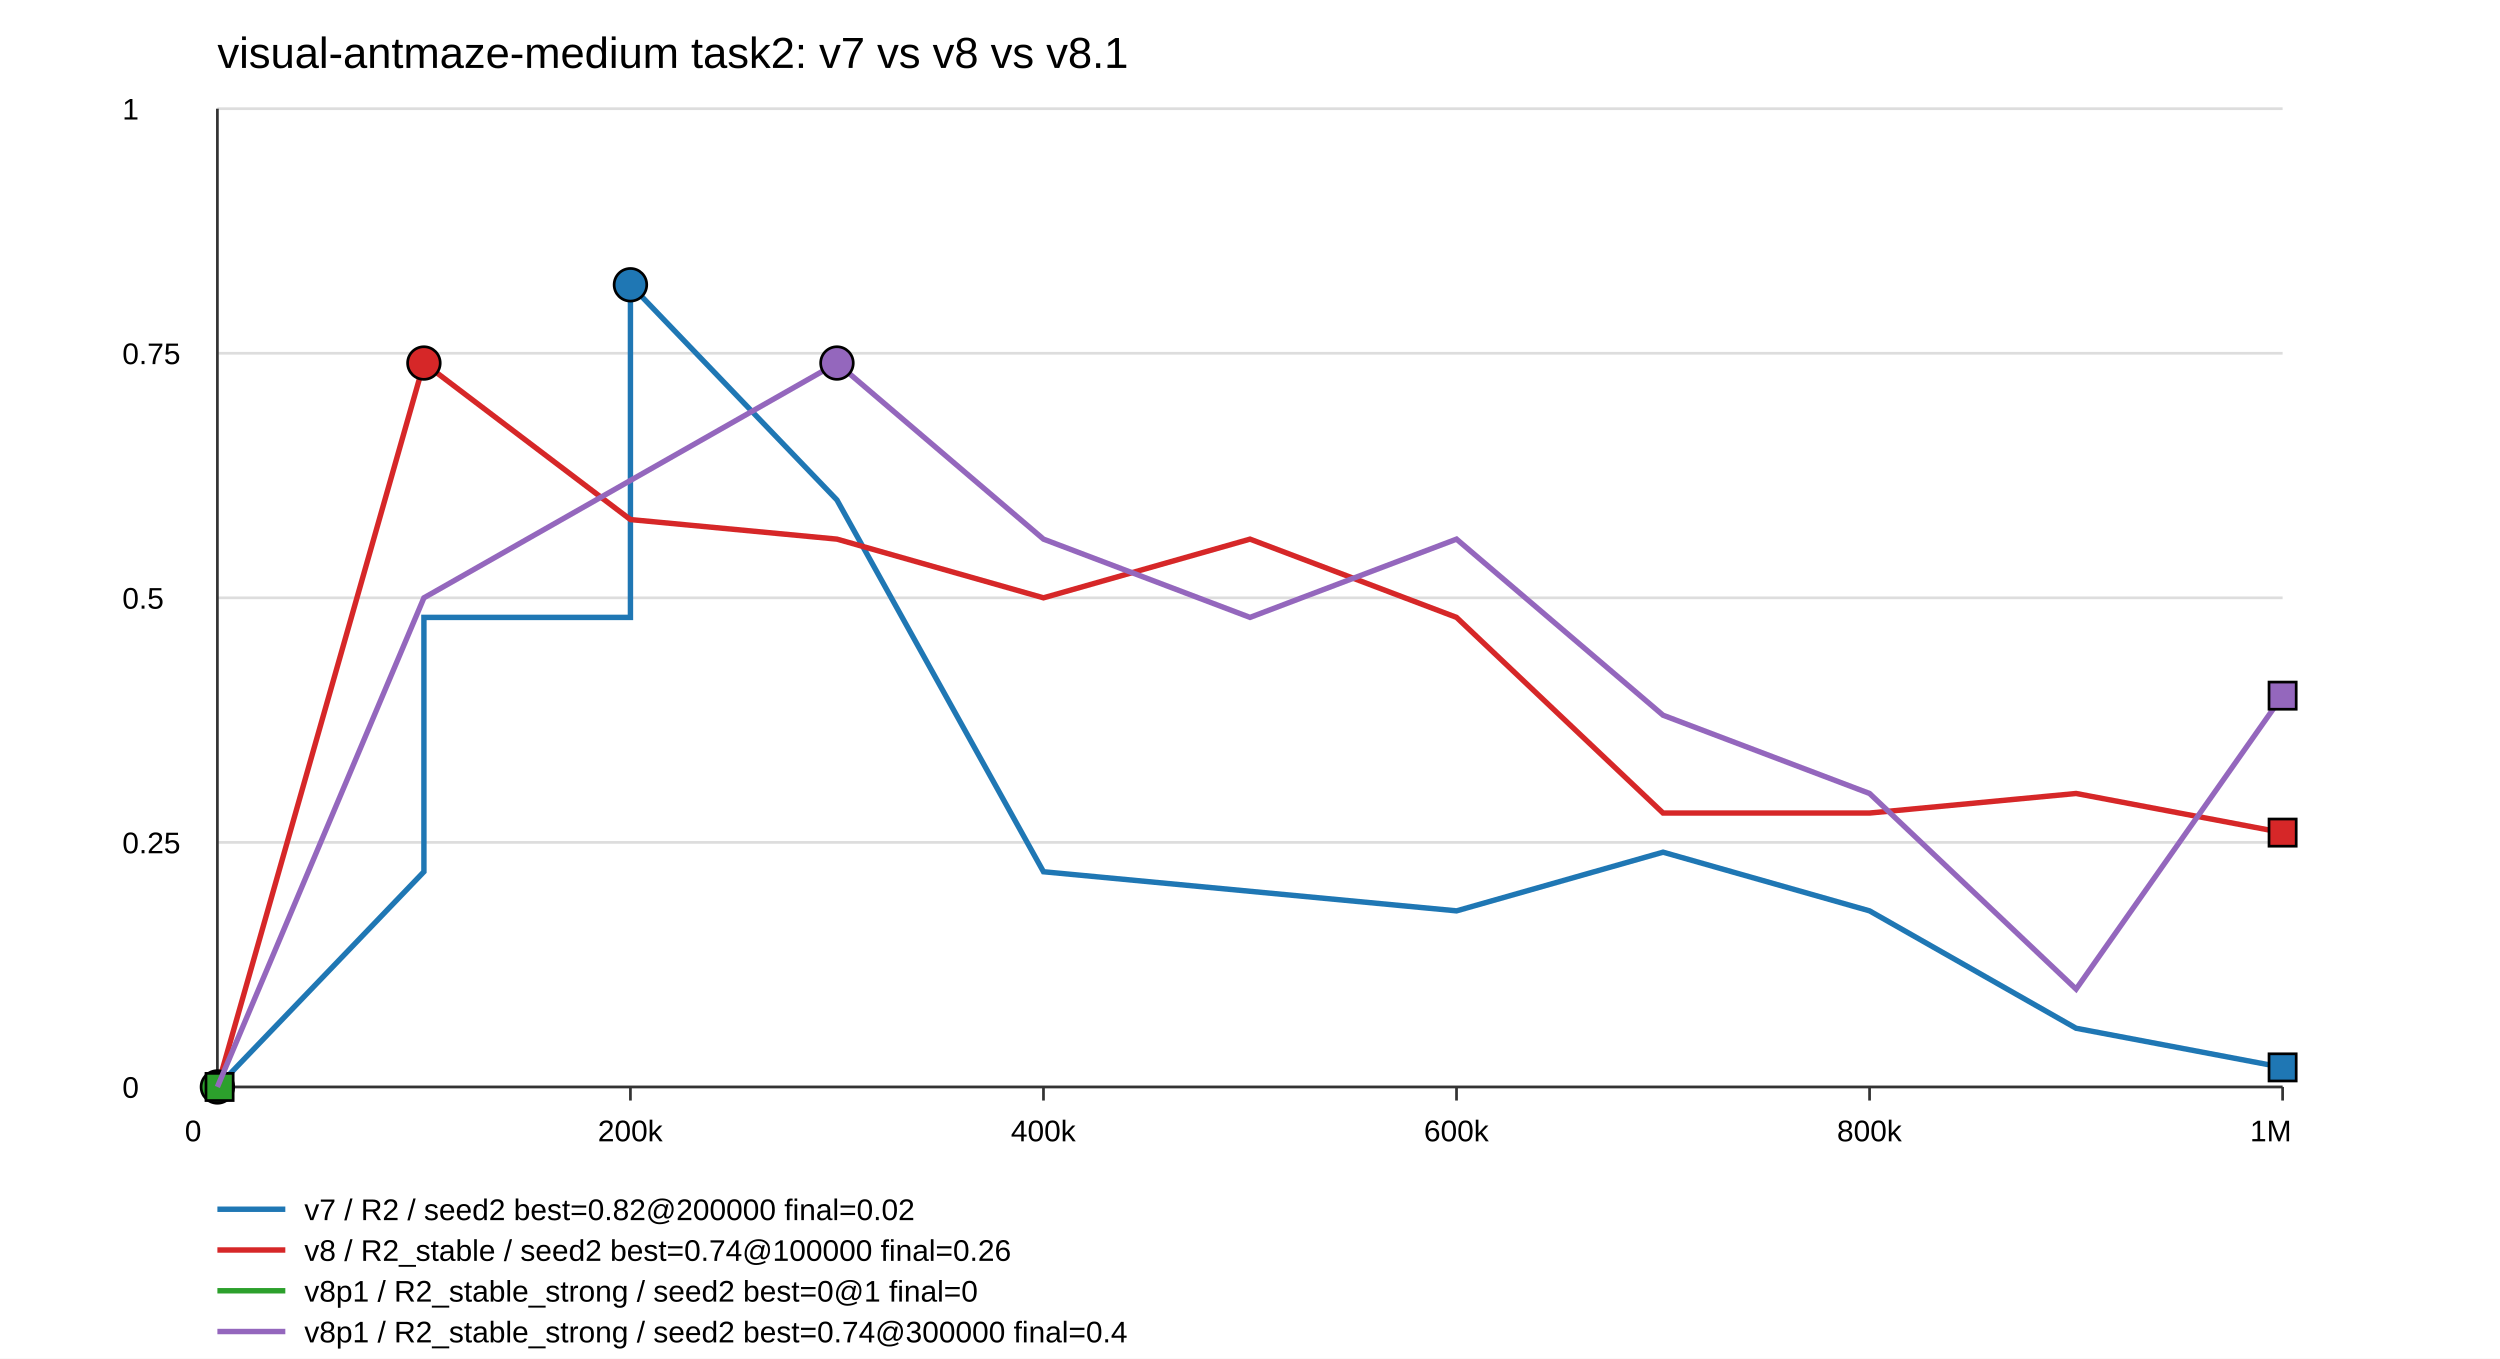
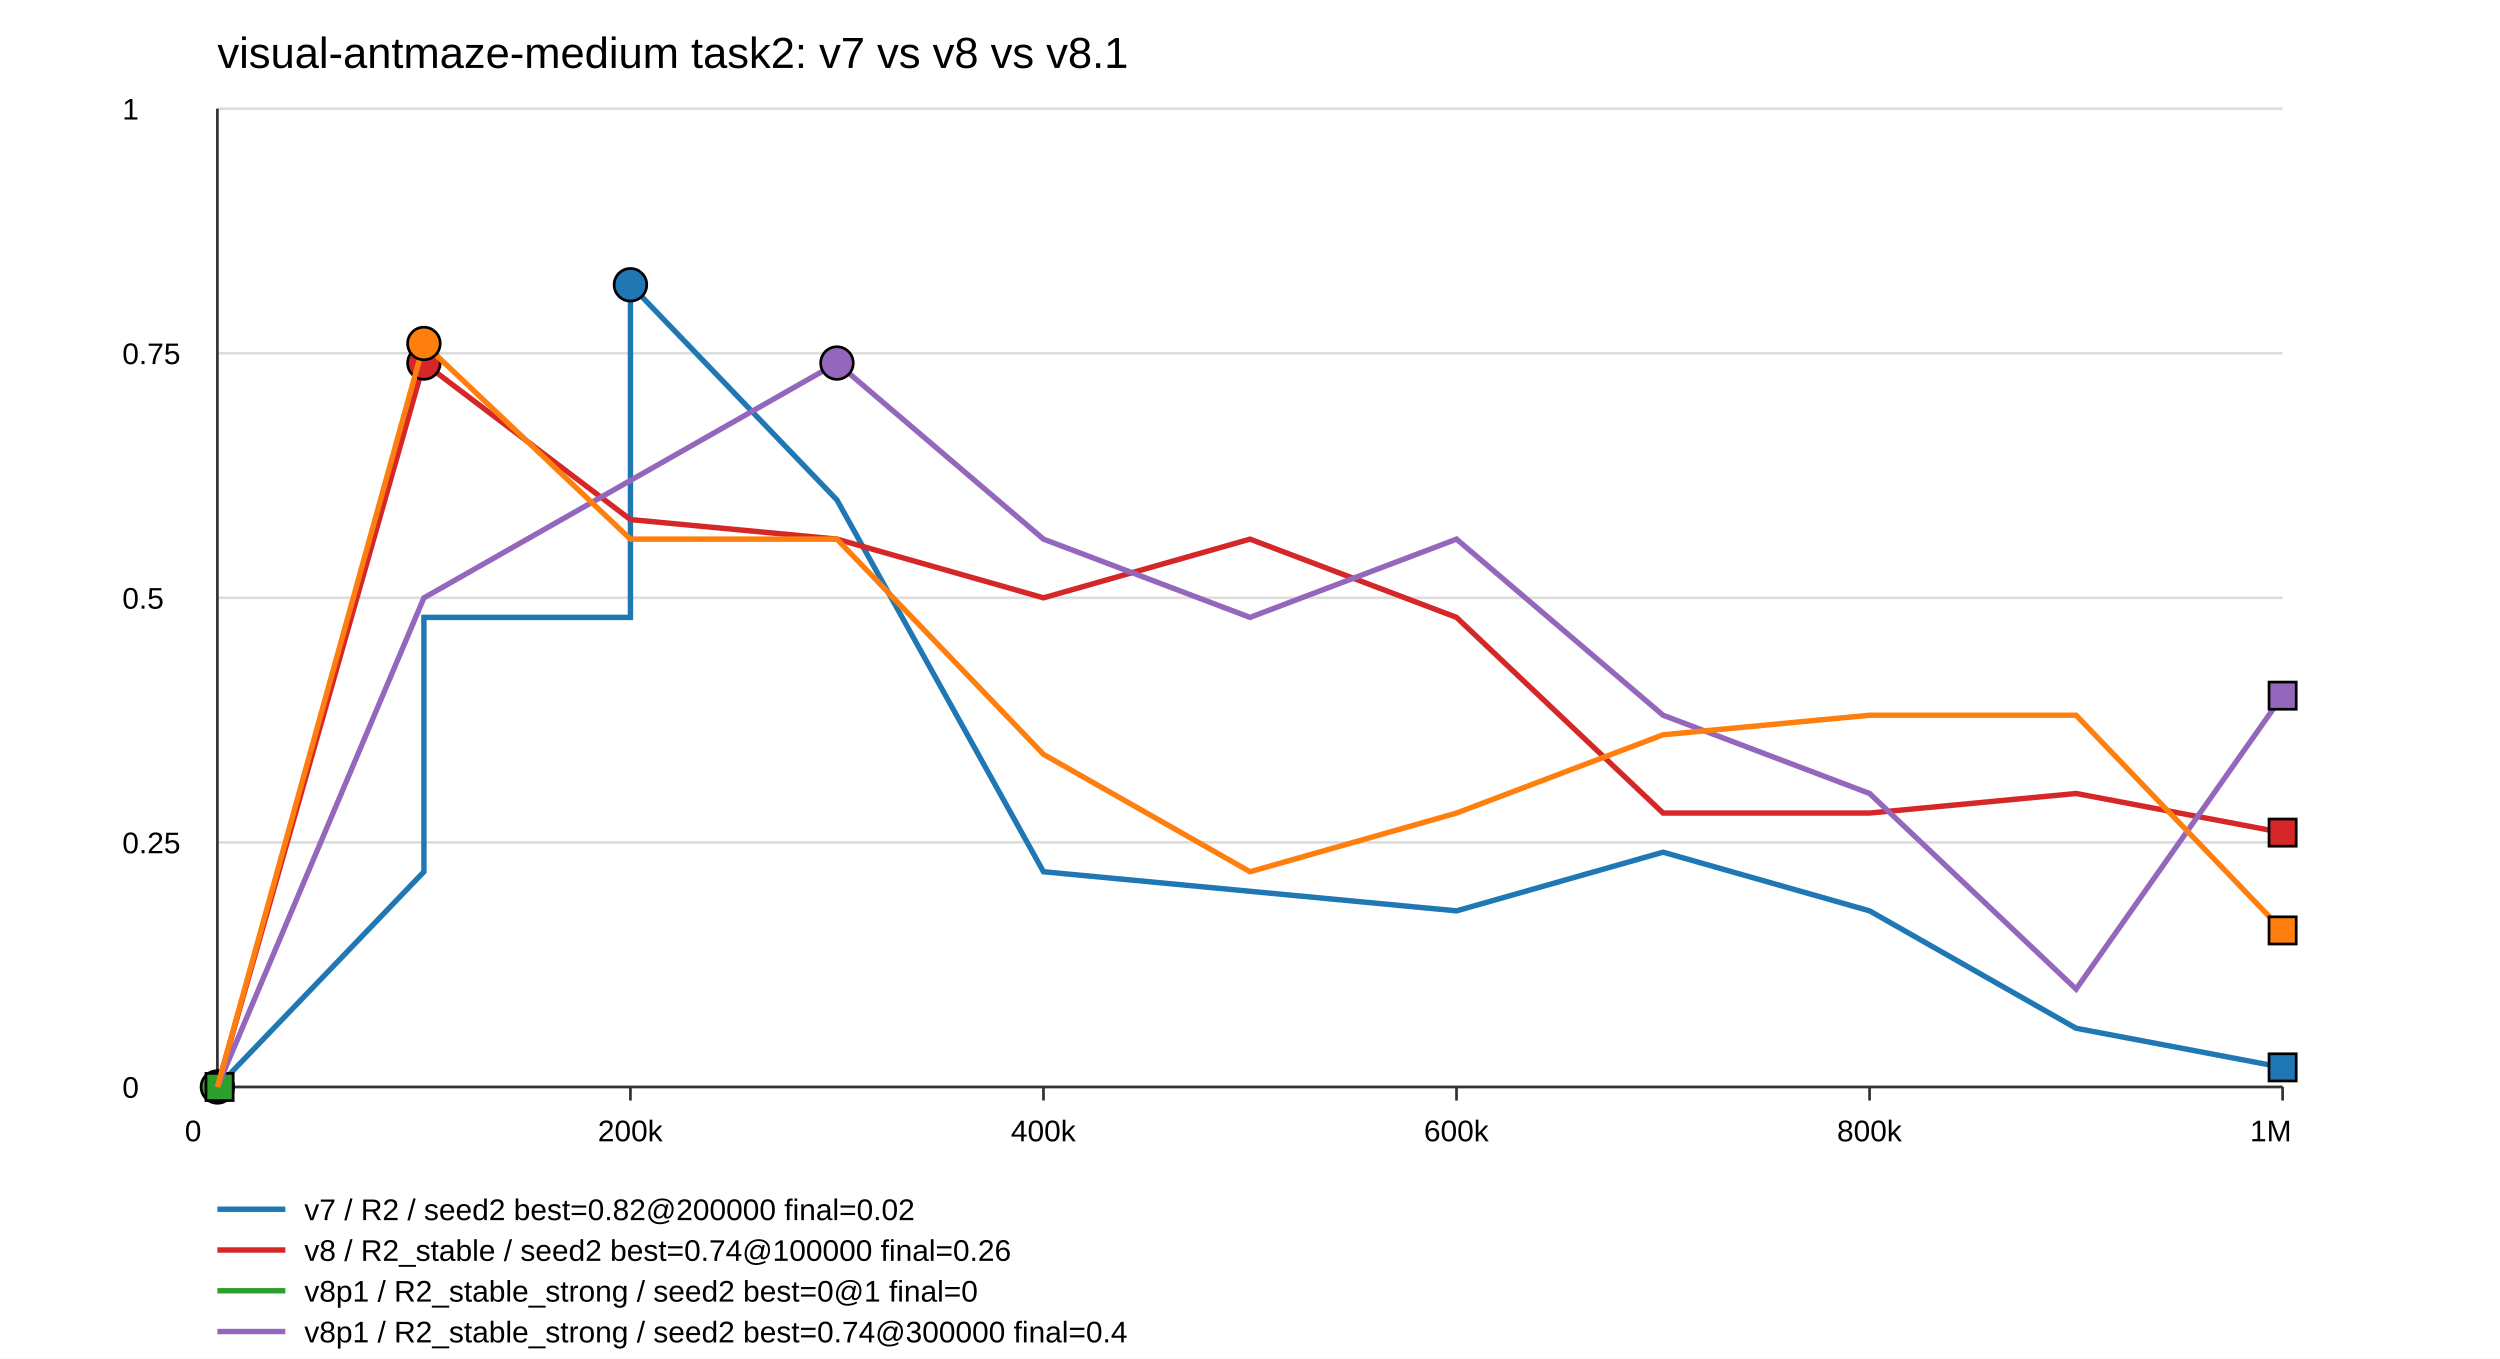
<svg xmlns="http://www.w3.org/2000/svg" width="920" height="500" viewBox="0 0 920 500">
  <rect width="100%" height="100%" fill="white" />
  <text x="80" y="25" font-family="Arial" font-size="16">visual-antmaze-medium task2: v7 vs v8 vs v8.1</text>
  <line x1="80" y1="400.0" x2="840" y2="400.0" stroke="#ddd" />
  <text x="45" y="404.0" font-family="Arial" font-size="11">0</text>
  <line x1="80" y1="310.0" x2="840" y2="310.0" stroke="#ddd" />
  <text x="45" y="314.0" font-family="Arial" font-size="11">0.25</text>
  <line x1="80" y1="220.0" x2="840" y2="220.0" stroke="#ddd" />
  <text x="45" y="224.0" font-family="Arial" font-size="11">0.5</text>
  <line x1="80" y1="130.0" x2="840" y2="130.0" stroke="#ddd" />
  <text x="45" y="134.0" font-family="Arial" font-size="11">0.75</text>
  <line x1="80" y1="40.0" x2="840" y2="40.0" stroke="#ddd" />
  <text x="45" y="44.0" font-family="Arial" font-size="11">1</text>
  <line x1="80" y1="400" x2="840" y2="400" stroke="#333" />
  <line x1="80" y1="40" x2="80" y2="400" stroke="#333" />
  <line x1="80.0" y1="400" x2="80.0" y2="405" stroke="#333" />
  <text x="68.0" y="420" font-family="Arial" font-size="11">0</text>
  <line x1="232.0" y1="400" x2="232.0" y2="405" stroke="#333" />
  <text x="220.0" y="420" font-family="Arial" font-size="11">200k</text>
  <line x1="384.0" y1="400" x2="384.0" y2="405" stroke="#333" />
  <text x="372.0" y="420" font-family="Arial" font-size="11">400k</text>
  <line x1="536.0" y1="400" x2="536.0" y2="405" stroke="#333" />
  <text x="524.0" y="420" font-family="Arial" font-size="11">600k</text>
  <line x1="688.0" y1="400" x2="688.0" y2="405" stroke="#333" />
  <text x="676.0" y="420" font-family="Arial" font-size="11">800k</text>
  <line x1="840.0" y1="400" x2="840.0" y2="405" stroke="#333" />
  <text x="828.0" y="420" font-family="Arial" font-size="11">1M</text>
  <polyline points="80.0,400.0 80.0,400.0 156.0,320.8 156.0,227.2 232.0,227.2 232.0,104.8 308.0,184.0 384.0,320.8 460.0,328.0 536.0,335.2 612.0,313.6 688.0,335.2 764.0,378.4 840.0,392.8" fill="none" stroke="#1f77b4" stroke-width="2" />
  <circle cx="232.0" cy="104.8" r="6" fill="#1f77b4" stroke="black" />
  <rect x="835.0" y="387.8" width="10" height="10" fill="#1f77b4" stroke="black" />
  <line x1="80" y1="445" x2="105" y2="445" stroke="#1f77b4" stroke-width="2" />
  <text x="112" y="449" font-family="Arial" font-size="11">v7 / R2 / seed2 best=0.82@200000 final=0.02</text>
  <polyline points="80.0,400.0 156.0,133.6 232.0,191.2 308.0,198.4 384.0,220.0 460.0,198.4 536.0,227.2 612.0,299.2 688.0,299.2 764.0,292.0 840.0,306.4" fill="none" stroke="#d62728" stroke-width="2" />
  <circle cx="156.0" cy="133.6" r="6" fill="#d62728" stroke="black" />
  <rect x="835.0" y="301.4" width="10" height="10" fill="#d62728" stroke="black" />
  <line x1="80" y1="460" x2="105" y2="460" stroke="#d62728" stroke-width="2" />
  <text x="112" y="464" font-family="Arial" font-size="11">v8 / R2_stable / seed2 best=0.74@100000 final=0.26</text>
  <polyline points="80.0,400.0 80.8,400.0" fill="none" stroke="#2ca02c" stroke-width="2" />
  <circle cx="80.0" cy="400.0" r="6" fill="#2ca02c" stroke="black" />
  <rect x="75.8" y="395.0" width="10" height="10" fill="#2ca02c" stroke="black" />
  <line x1="80" y1="475" x2="105" y2="475" stroke="#2ca02c" stroke-width="2" />
  <text x="112" y="479" font-family="Arial" font-size="11">v8p1 / R2_stable_strong / seed2 best=0@1 final=0</text>
  <polyline points="80.0,400.0 156.0,220.0 232.0,176.8 308.0,133.6 384.0,198.4 460.0,227.2 536.0,198.4 612.0,263.2 688.0,292.0 764.0,364.0 840.0,256.0" fill="none" stroke="#9467bd" stroke-width="2" />
  <circle cx="308.0" cy="133.6" r="6" fill="#9467bd" stroke="black" />
  <rect x="835.0" y="251.0" width="10" height="10" fill="#9467bd" stroke="black" />
  <line x1="80" y1="490" x2="105" y2="490" stroke="#9467bd" stroke-width="2" />
  <text x="112" y="494" font-family="Arial" font-size="11">v8p1 / R2_stable_strong / seed2 best=0.74@300000 final=0.4</text>
+   <polyline points="80.0,400.0 156.0,126.4 232.0,198.4 308.0,198.4 384.0,277.6 460.0,320.8 536.0,299.2 612.0,270.4 688.0,263.2 764.0,263.2 840.0,342.4" fill="none" stroke="#ff7f0e" stroke-width="2" />
+   <circle cx="156.0" cy="126.4" r="6" fill="#ff7f0e" stroke="black" />
+   <rect x="835.0" y="337.4" width="10" height="10" fill="#ff7f0e" stroke="black" />
+   <line x1="80" y1="505" x2="105" y2="505" stroke="#ff7f0e" stroke-width="2" />
+   <text x="112" y="509" font-family="Arial" font-size="11">v8p1 / R2_stable_strong / seed3 best=0.76@100000 final=0.16</text>
</svg>
